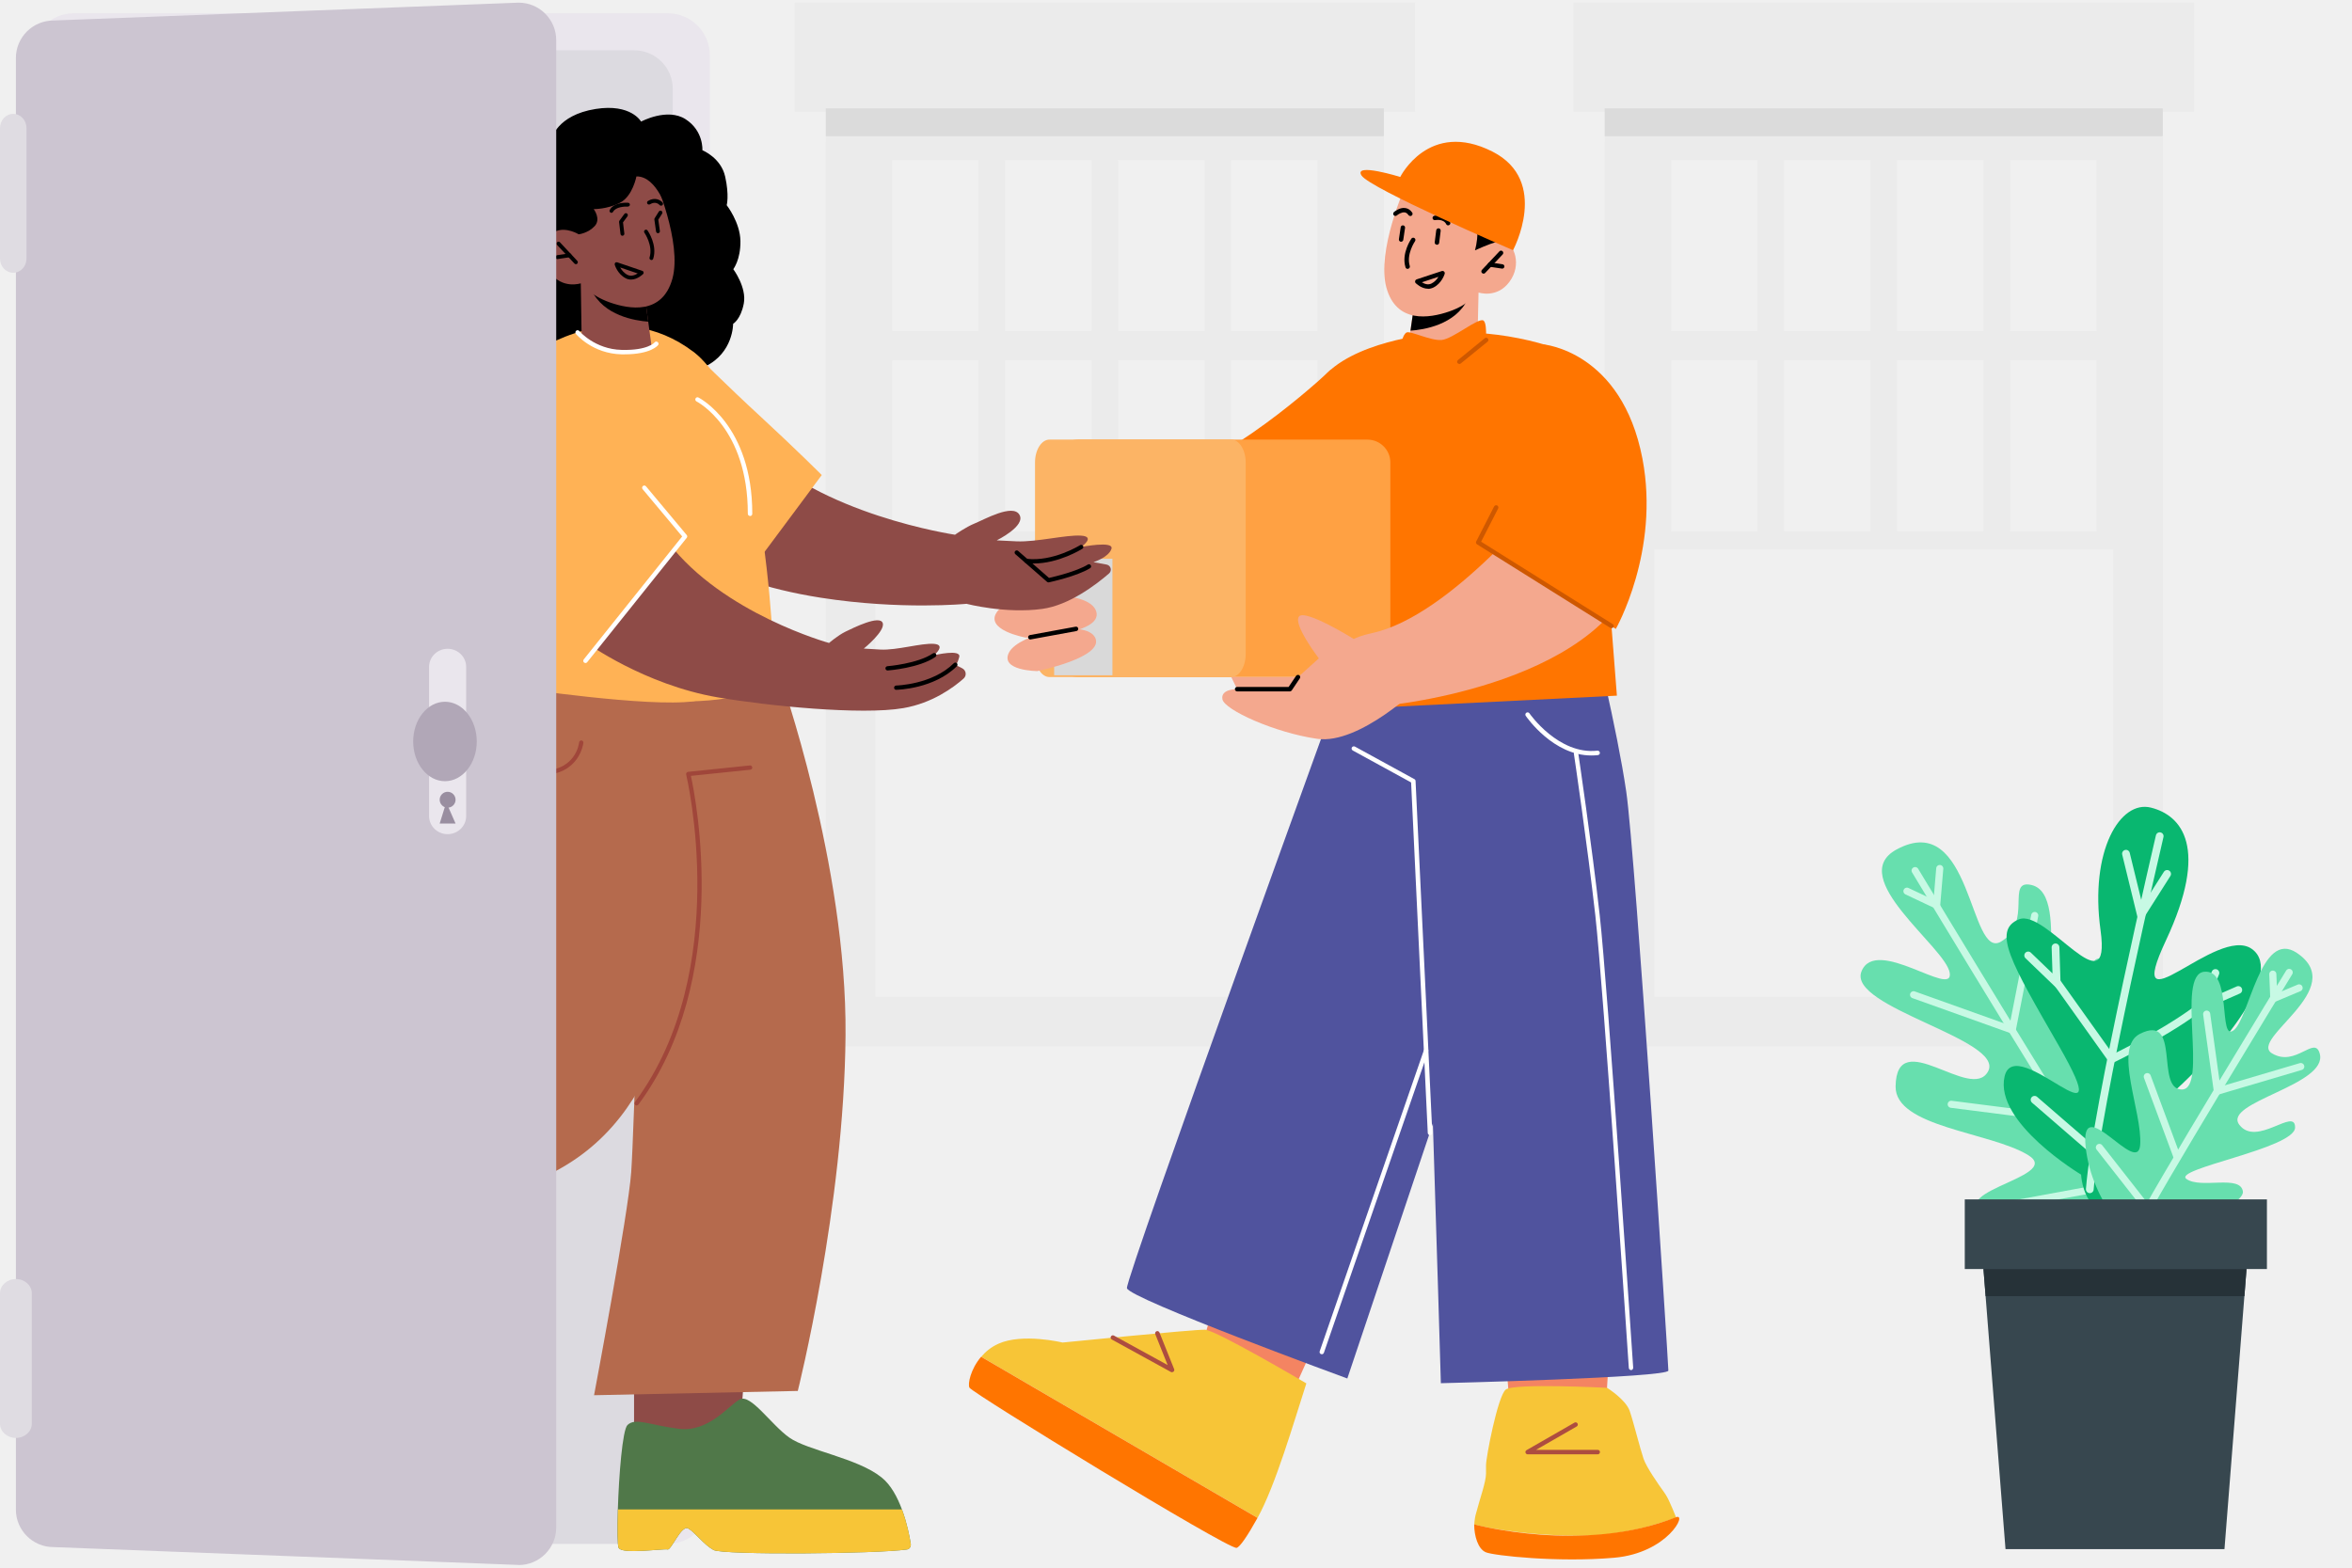
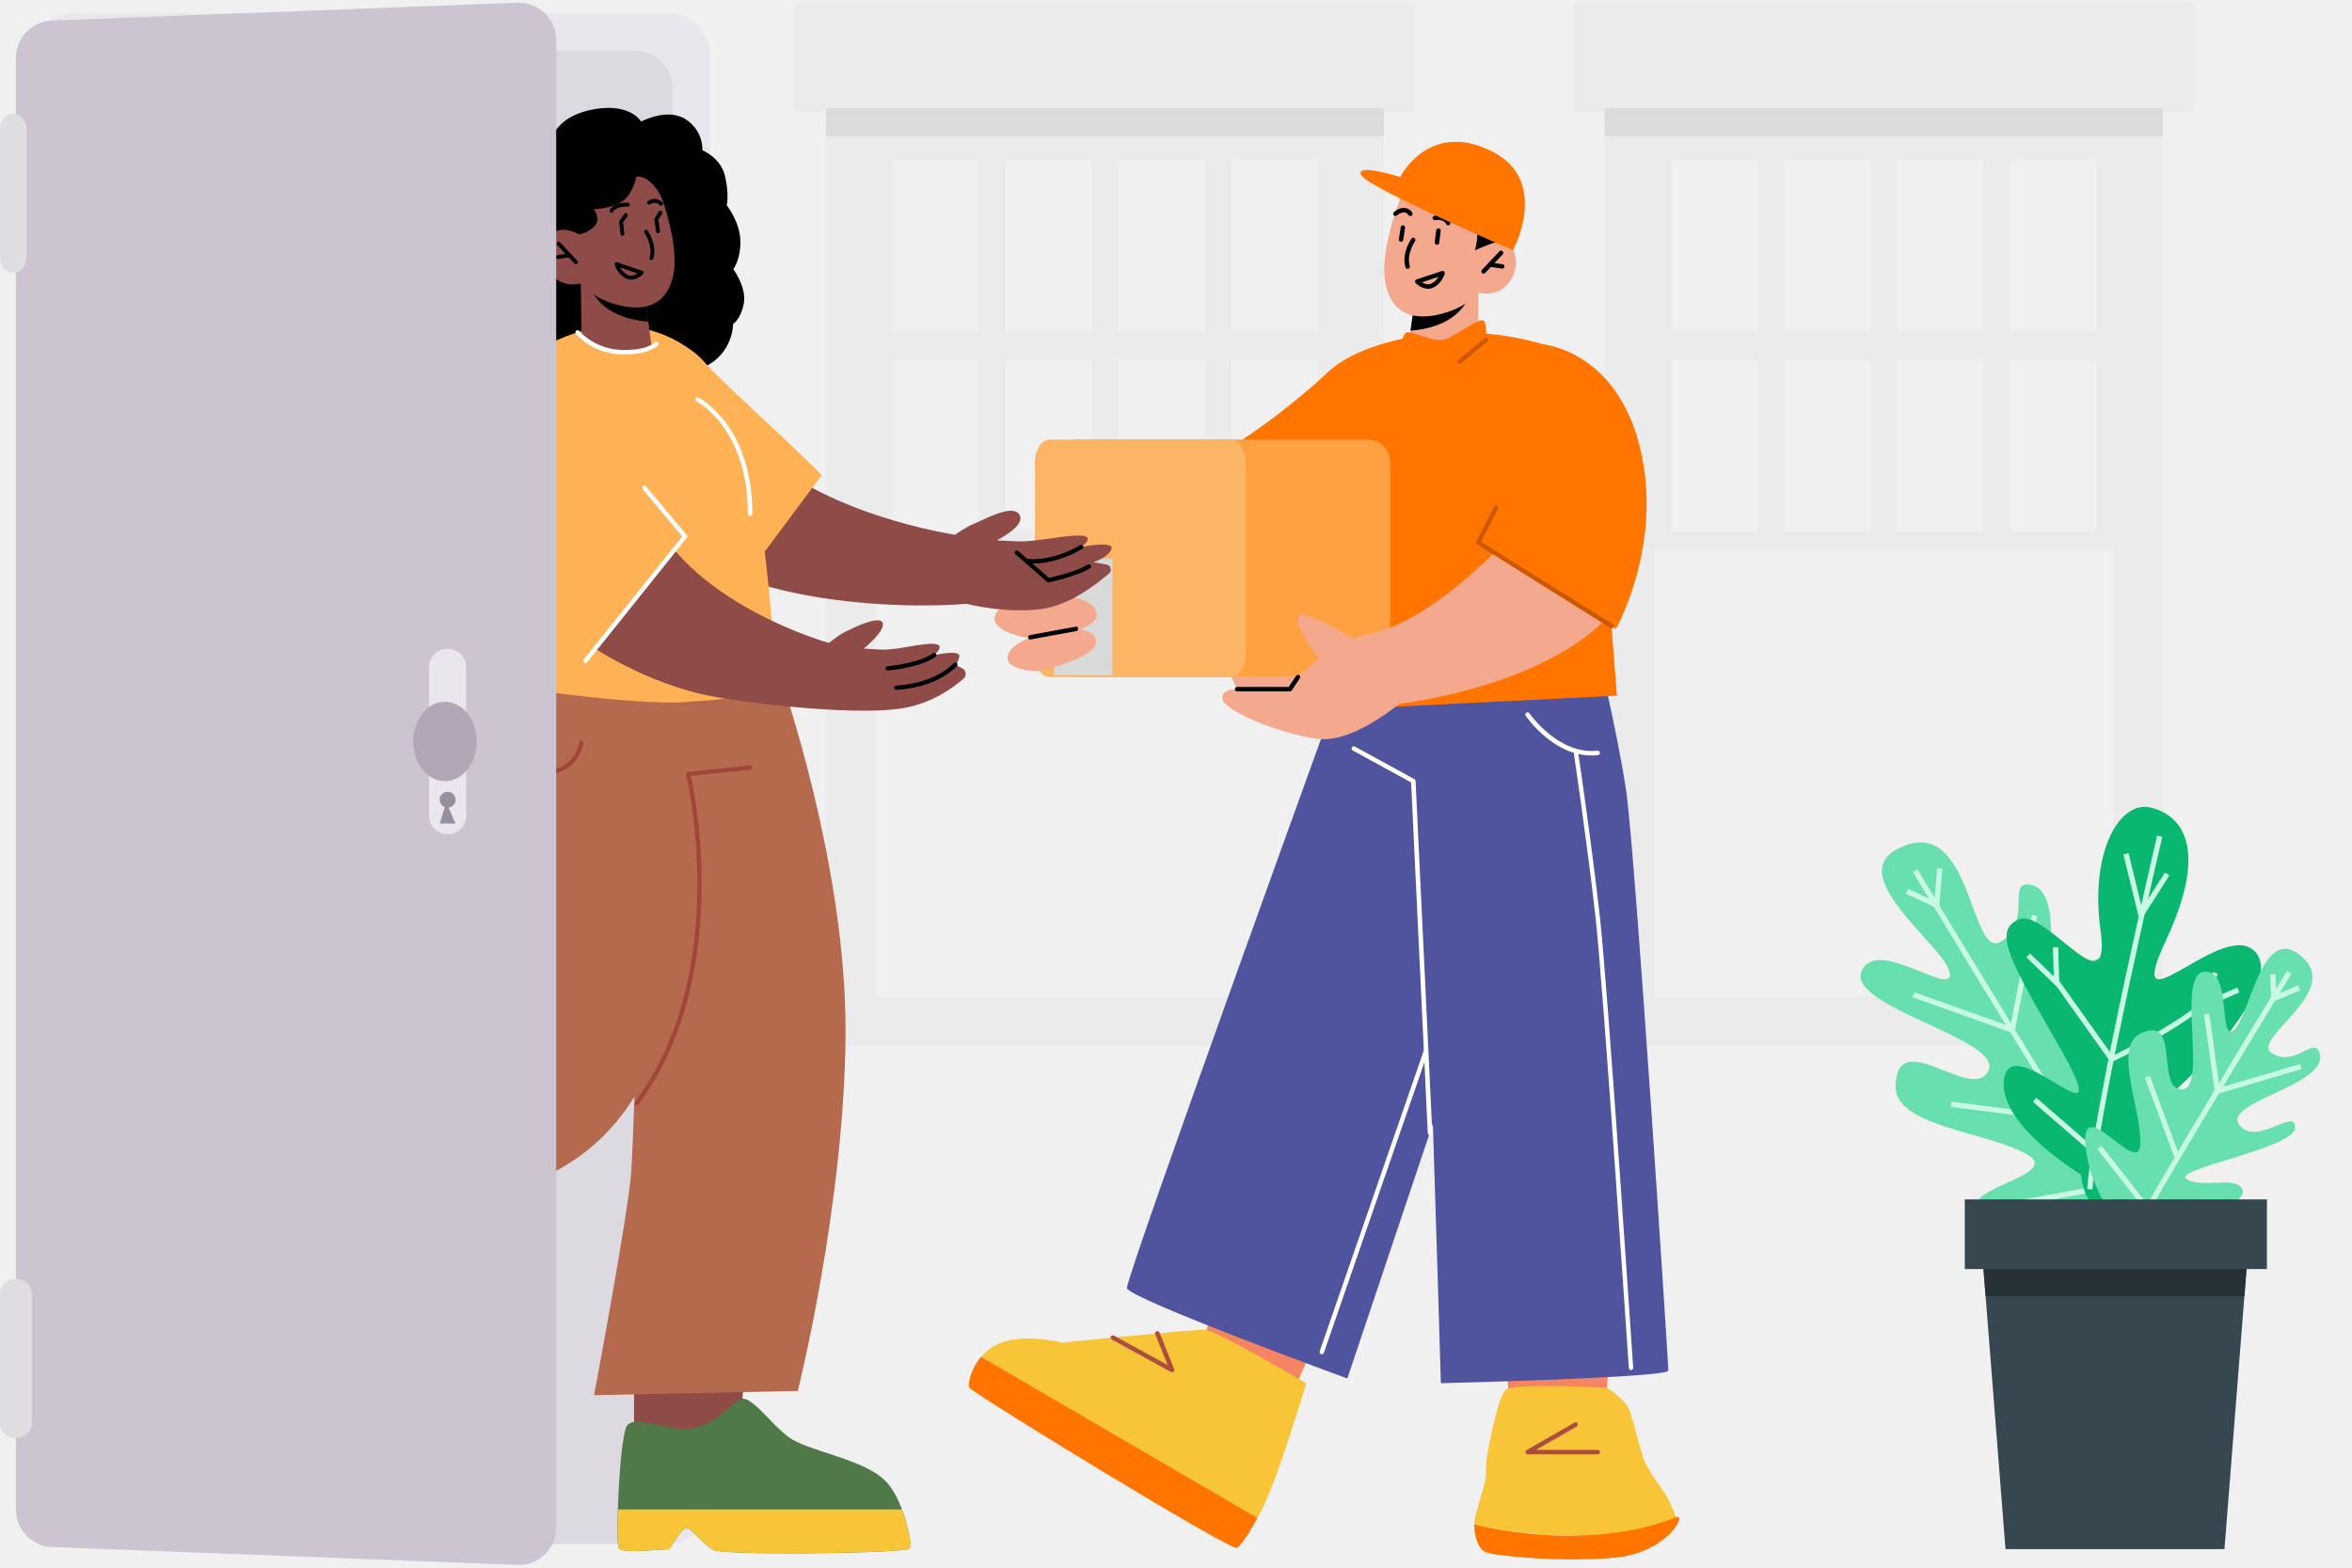
<svg xmlns="http://www.w3.org/2000/svg" width="444" height="296" viewBox="0 0 444 296" fill="none">
  <path d="M267.141 0.5H150V21.097H267.141V0.5Z" fill="#EBEBEB" />
  <path d="M261.241 20.453H155.89V25.73H261.241V20.453Z" fill="#DBDBDB" />
  <path d="M155.89 25.73V103.775H261.241V25.73H155.89ZM184.725 100.337H168.419V68.034H184.725V100.337ZM184.725 62.509H168.419V30.206H184.725V62.509ZM206.057 100.337H189.751V68.034H206.057V100.337ZM206.057 62.509H189.751V30.206H206.057V62.509ZM227.39 100.337H211.083V68.034H227.39V100.337ZM227.39 62.509H211.083V30.206H227.39V62.509ZM248.722 100.337H232.416V68.034H248.722V100.337ZM248.722 62.509H232.416V30.206H248.722V62.509Z" fill="#EBEBEB" />
  <path d="M251.896 26.82V188.218H165.245V26.82H155.89V188.218V197.556H165.245H251.896H261.251V188.218V26.82H251.896Z" fill="#EBEBEB" />
  <path d="M414.18 0.5H297.039V21.097H414.18V0.5Z" fill="#EBEBEB" />
  <path d="M408.28 20.453H302.929V25.73H408.28V20.453Z" fill="#DBDBDB" />
  <path d="M302.929 25.73V103.775H408.28V25.73H302.929ZM331.764 100.337H315.458V68.034H331.764V100.337ZM331.764 62.509H315.458V30.206H331.764V62.509ZM353.096 100.337H336.79V68.034H353.096V100.337ZM353.096 62.509H336.79V30.206H353.096V62.509ZM374.429 100.337H358.123V68.034H374.429V100.337ZM374.429 62.509H358.123V30.206H374.429V62.509ZM395.772 100.337H379.465V68.034H395.772V100.337ZM395.772 62.509H379.465V30.206H395.772V62.509Z" fill="#EBEBEB" />
  <path d="M398.935 26.82V188.218H312.284V26.82H302.929V188.218V197.556H312.284H398.935H408.29V188.218V26.82H398.935Z" fill="#EBEBEB" />
  <path d="M405.44 230.731C405.44 230.731 390.559 235.986 376.959 230.616C363.348 225.247 390.039 222.484 382.869 218.1C375.7 213.717 357.718 212.834 357.843 205.117C358.02 193.37 372.161 208.264 375.315 202.261C378.468 196.257 348.706 190.202 351.401 183.419C354.097 176.627 368.811 188.571 368.061 183.7C367.312 178.829 348.321 165.679 358.009 160.403C372.338 152.602 371.724 181.436 377.76 177.779C383.795 174.123 378.582 165.991 383.462 167.092C391.558 168.909 382.89 194.741 390.029 193.505C397.167 192.269 392.495 178.777 397.188 181.321C401.881 183.866 392.016 213.8 396.023 211.754C400.029 209.708 401.299 199.083 405.471 200.557C409.644 202.032 405.44 230.751 405.44 230.751V230.731Z" fill="#67DFAE" />
-   <path d="M361.526 164.381C361.526 164.381 396.106 221.778 401.434 228.633" stroke="#C7F9E4" stroke-width="1.34" stroke-miterlimit="10" stroke-linecap="round" />
-   <path d="M361.234 187.824L379.861 194.481L384.107 172.856" stroke="#C7F9E4" stroke-width="1.34" stroke-miterlimit="10" stroke-linecap="round" />
-   <path d="M368.342 208.503L389.986 211.266" stroke="#C7F9E4" stroke-width="1.34" stroke-miterlimit="10" stroke-linecap="round" />
-   <path d="M378.676 227.594L398.073 224.031L404.847 208.669" stroke="#C7F9E4" stroke-width="1.34" stroke-miterlimit="10" stroke-linecap="round" />
-   <path d="M359.986 168.266L365.595 170.914L366.178 163.986" stroke="#C7F9E4" stroke-width="1.34" stroke-miterlimit="10" stroke-linecap="round" />
+   <path d="M361.526 164.381C361.526 164.381 396.106 221.778 401.434 228.633" stroke="#C7F9E4" strokeWidth="1.34" strokeMiterlimit="10" strokeLinecap="round" />
+   <path d="M361.234 187.824L379.861 194.481L384.107 172.856" stroke="#C7F9E4" strokeWidth="1.34" strokeMiterlimit="10" strokeLinecap="round" />
+   <path d="M368.342 208.503L389.986 211.266" stroke="#C7F9E4" strokeWidth="1.34" strokeMiterlimit="10" strokeLinecap="round" />
+   <path d="M378.676 227.594L398.073 224.031L404.847 208.669" stroke="#C7F9E4" strokeWidth="1.34" strokeMiterlimit="10" strokeLinecap="round" />
+   <path d="M359.986 168.266L365.595 170.914L366.178 163.986" stroke="#C7F9E4" strokeWidth="1.34" strokeMiterlimit="10" strokeLinecap="round" />
  <path d="M392.849 221.777C392.849 221.777 376.438 211.962 378.415 203.258C380.403 194.544 400.799 218.599 388.561 197.286C379.726 181.903 375.991 175.702 381.121 173.583C386.251 171.475 398.614 190.69 396.532 175.65C394.451 160.61 400.247 151.024 406.043 152.488C411.84 153.942 417.105 159.998 408.853 177.613C400.559 195.323 418.541 174.549 425.076 179.161C431.601 183.773 418.271 199.55 408.104 208.098C397.937 216.646 437.98 204.328 407.303 225.631C393.462 235.239 392.859 221.777 392.859 221.777H392.849Z" fill="#09B770" />
-   <path d="M407.698 157.879C407.698 157.879 395.668 209.22 394.503 224.551" stroke="#C7F9E4" stroke-width="1.46" stroke-miterlimit="10" stroke-linecap="round" />
-   <path d="M401.33 161.192L404.161 172.784L409.103 165.004" stroke="#C7F9E4" stroke-width="1.46" stroke-miterlimit="10" stroke-linecap="round" />
-   <path d="M415.814 189.714C410.081 194.471 398.644 199.986 398.644 199.986L388.207 185.341" stroke="#C7F9E4" stroke-width="1.46" stroke-miterlimit="10" stroke-linecap="round" />
-   <path d="M418.218 183.71L415.7 189.922L422.537 186.92" stroke="#C7F9E4" stroke-width="1.46" stroke-miterlimit="10" stroke-linecap="round" />
-   <path d="M388.031 178.87L388.249 185.57L382.869 180.397" stroke="#C7F9E4" stroke-width="1.46" stroke-miterlimit="10" stroke-linecap="round" />
-   <path d="M384.076 207.651L395.564 217.591" stroke="#C7F9E4" stroke-width="1.46" stroke-miterlimit="10" stroke-linecap="round" />
-   <path d="M396.751 221.456L412.849 215.743" stroke="#C7F9E4" stroke-width="1.46" stroke-miterlimit="10" stroke-linecap="round" />
+   <path d="M407.698 157.879C407.698 157.879 395.668 209.22 394.503 224.551" stroke="#C7F9E4" strokeWidth="1.46" strokeMiterlimit="10" strokeLinecap="round" />
+   <path d="M401.33 161.192L404.161 172.784L409.103 165.004" stroke="#C7F9E4" strokeWidth="1.46" strokeMiterlimit="10" strokeLinecap="round" />
+   <path d="M415.814 189.714C410.081 194.471 398.644 199.986 398.644 199.986L388.207 185.341" stroke="#C7F9E4" strokeWidth="1.46" strokeMiterlimit="10" strokeLinecap="round" />
+   <path d="M418.218 183.71L415.7 189.922L422.537 186.92" stroke="#C7F9E4" strokeWidth="1.46" strokeMiterlimit="10" strokeLinecap="round" />
+   <path d="M388.031 178.87L388.249 185.57L382.869 180.397" stroke="#C7F9E4" strokeWidth="1.46" strokeMiterlimit="10" strokeLinecap="round" />
+   <path d="M384.076 207.651L395.564 217.591" stroke="#C7F9E4" strokeWidth="1.46" strokeMiterlimit="10" strokeLinecap="round" />
+   <path d="M396.751 221.456L412.849 215.743" stroke="#C7F9E4" strokeWidth="1.46" strokeMiterlimit="10" strokeLinecap="round" />
  <path d="M403.452 235.343C403.452 235.343 394.857 227.366 393.723 216.564C392.588 205.762 403.588 222.37 404.014 216.138C404.441 209.916 398.832 197.785 403.973 195.198C411.798 191.272 406.824 205.699 411.871 205.71C416.918 205.71 410.674 184.053 416.085 183.482C421.496 182.911 418.687 196.715 421.642 194.544C424.597 192.373 426.741 175.349 433.568 179.909C443.661 186.65 424.4 196.175 428.895 198.886C433.391 201.597 436.96 195.365 437.917 198.958C439.509 204.91 419.457 208.099 422.735 212.378C426.013 216.657 433.318 208.93 433.255 212.897C433.193 216.865 410.029 220.677 412.755 222.609C415.482 224.541 422.943 221.715 423.401 224.966C423.869 228.218 403.452 235.343 403.452 235.343Z" fill="#67DFAE" />
-   <path d="M432.142 183.606C432.142 183.606 406.137 226.119 403.452 231.987" stroke="#C7F9E4" stroke-width="1.34" stroke-miterlimit="10" stroke-linecap="round" />
-   <path d="M416.564 191.479L418.583 206.031L434.328 201.378" stroke="#C7F9E4" stroke-width="1.34" stroke-miterlimit="10" stroke-linecap="round" />
-   <path d="M405.356 203.279L410.986 218.474" stroke="#C7F9E4" stroke-width="1.34" stroke-miterlimit="10" stroke-linecap="round" />
-   <path d="M396.314 216.646L405.347 228.176L417.824 227.345" stroke="#C7F9E4" stroke-width="1.34" stroke-miterlimit="10" stroke-linecap="round" />
-   <path d="M429.051 183.929L429.238 188.53L434.014 186.525" stroke="#C7F9E4" stroke-width="1.34" stroke-miterlimit="10" stroke-linecap="round" />
+   <path d="M432.142 183.606C432.142 183.606 406.137 226.119 403.452 231.987" stroke="#C7F9E4" strokeWidth="1.34" strokeMiterlimit="10" strokeLinecap="round" />
+   <path d="M416.564 191.479L418.583 206.031L434.328 201.378" stroke="#C7F9E4" strokeWidth="1.34" strokeMiterlimit="10" strokeLinecap="round" />
+   <path d="M405.356 203.279L410.986 218.474" stroke="#C7F9E4" strokeWidth="1.34" strokeMiterlimit="10" strokeLinecap="round" />
+   <path d="M396.314 216.646L405.347 228.176L417.824 227.345" stroke="#C7F9E4" strokeWidth="1.34" strokeMiterlimit="10" strokeLinecap="round" />
+   <path d="M429.051 183.929L429.238 188.53L434.014 186.525" stroke="#C7F9E4" strokeWidth="1.34" strokeMiterlimit="10" strokeLinecap="round" />
  <path d="M419.925 292.5H378.592L374.43 239.611H424.087L419.925 292.5Z" fill="#37474F" />
  <path d="M427.938 226.462H370.902V239.611H427.938V226.462Z" fill="#37474F" />
  <path d="M423.692 244.732L424.087 239.611H374.43L374.836 244.732H423.692Z" fill="#263238" />
  <path d="M126.057 2.5H13.943C9.556 2.5 6 6.057 6 10.446V283.554C6 287.943 9.556 291.5 13.943 291.5H126.057C130.444 291.5 134 287.943 134 283.554V10.446C134 6.057 130.444 2.5 126.057 2.5Z" fill="#EAE6ED" />
  <path d="M119.726 9.5H24.274C20.256 9.5 17 12.754 17 16.768V284.232C17 288.246 20.256 291.5 24.274 291.5H119.726C123.744 291.5 127 288.246 127 284.232V16.768C127 12.754 123.744 9.5 119.726 9.5Z" fill="#DCDAE0" />
  <path d="M274.152 195.898L241.175 269.251L224.679 262.041L245.228 189.461L274.152 195.898Z" fill="#F48462" />
  <path d="M307.903 189.377L302.908 269.351L285.217 268.142L279.046 193.108L307.903 189.377Z" fill="#F48462" />
  <path d="M254.864 124.376C254.864 124.376 212.436 241.287 212.739 243.22C213.042 245.152 254.342 260.277 254.342 260.277L279.533 185.21V141.702L254.864 124.359V124.376Z" fill="#50539E" />
  <path d="M300.688 119.116C300.688 119.116 305.262 137.568 306.994 149.466C308.726 161.364 314.948 257.437 314.948 258.781C314.948 260.126 271.999 261.167 271.999 261.167C271.999 261.167 268.804 151.701 268.081 150.625C267.358 149.55 255.082 139.148 255.082 139.148L263.036 128.359L300.688 119.1V119.116Z" fill="#50539E" />
  <path d="M316.395 286.476C315.991 285.434 315.554 284.459 315.234 283.737C314.915 282.997 314.545 282.308 314.091 281.686C312.981 280.157 310.812 277.031 310.257 275.418C309.533 273.25 308.39 268.579 307.65 266.411C306.91 264.243 303.379 262.042 303.379 262.042C303.379 262.042 285.738 261.117 284.242 262.378C282.745 263.604 280.525 275.099 280.525 276.662V278.225C280.525 279.804 279.315 283.132 278.676 285.619C278.575 285.938 278.507 286.241 278.457 286.526C278.373 287.047 278.306 287.484 278.306 287.854C278.306 287.854 286.209 289.971 298.401 289.971C307.953 289.971 316.428 286.509 316.428 286.509L316.395 286.476Z" fill="#F7C537" />
  <path d="M316.395 286.476C318.598 285.602 314.831 293.248 304.707 294.122C294.113 295.046 281.989 293.719 280.509 293.097C279.012 292.492 278.289 290.005 278.289 287.82C278.289 287.82 298.939 293.45 316.412 286.459L316.395 286.476Z" fill="#FF7500" />
  <path d="M237.392 286.593C240.788 280.493 244.253 268.478 246.607 261.201C246.607 261.201 229.555 251.135 227.47 251.068C225.368 251.001 200.581 253.488 200.581 253.488C200.581 253.488 193.03 251.656 188.456 253.723C187.111 254.328 186.035 255.219 185.228 256.176" fill="#F7C537" />
  <path d="M237.392 286.593C235.525 289.954 234.029 292.173 233.423 292.257C231.725 292.492 183.496 263.016 183.008 262.008C182.655 261.319 183.227 258.496 185.211 256.177L237.375 286.593H237.392Z" fill="#FF7500" />
  <path d="M251.265 69.761C251.265 69.761 234.853 85.456 219.953 90.599C205.323 95.657 226.243 117.89 226.243 117.89C226.243 117.89 250.694 122.444 254.427 113.033C258.16 103.639 251.248 69.761 251.248 69.761H251.265Z" fill="#FF7500" />
  <path d="M270.133 63.09C270.133 63.09 255.049 64.417 249.399 71.694C243.732 78.97 251.215 124.578 251.619 125.217C252.022 125.855 262.532 130.494 280.828 130.09C299.141 129.687 301.882 127.67 302.488 126.696C303.093 125.721 306.271 72.836 298.906 68.165C293.642 64.837 281.165 61.728 270.116 63.073L270.133 63.09Z" fill="#FF7500" />
  <path d="M279.113 55.208L278.894 65.005C278.894 65.005 277.061 67.778 271.31 68.131C267.022 68.383 265.542 67.391 265.542 67.391L266.248 62.434L266.938 57.611L277.347 55.561L279.096 55.208H279.113Z" fill="#F4A88E" />
  <path d="M277.364 55.56C277.331 55.829 277.23 56.149 277.062 56.502C274.758 61.341 268.738 62.266 266.266 62.434L266.955 57.611L277.364 55.56Z" fill="black" />
  <path d="M265.256 35.21C265.256 35.21 259.841 47.393 261.708 54.267C263.574 61.14 269.847 60.098 273.597 58.804C277.347 57.51 279.096 55.224 279.096 55.224C279.096 55.224 282.577 56.434 284.948 53.208C287.319 49.981 285.89 46.234 283.905 45.36C281.921 44.486 279.533 45.914 279.533 45.914L281.417 42.386C281.417 42.386 273.715 24.304 265.256 35.227V35.21Z" fill="#F4A88E" />
  <path d="M303.547 109.723L305.229 131.35L255.486 133.821L269.208 124.376L303.547 109.723Z" fill="#FF7500" />
  <path d="M265.727 50.771C265.542 50.771 265.374 50.654 265.324 50.469C264.516 47.847 266.366 45.175 266.433 45.058C266.568 44.873 266.837 44.822 267.022 44.957C267.207 45.091 267.257 45.343 267.123 45.545C267.106 45.562 265.441 47.998 266.131 50.217C266.198 50.435 266.08 50.67 265.862 50.738C265.828 50.738 265.778 50.755 265.744 50.755L265.727 50.771Z" fill="black" />
  <path d="M280.055 51.662C279.954 51.662 279.853 51.629 279.769 51.545C279.601 51.394 279.601 51.125 279.752 50.957L283.065 47.444C283.216 47.276 283.485 47.276 283.653 47.444C283.822 47.612 283.822 47.864 283.67 48.033L280.357 51.545C280.273 51.629 280.156 51.679 280.055 51.679V51.662Z" fill="black" />
  <path d="M283.57 50.721L281.215 50.368C280.98 50.334 280.828 50.116 280.862 49.898C280.896 49.662 281.114 49.511 281.333 49.545L283.637 49.898C283.872 49.931 284.024 50.15 283.99 50.368C283.956 50.57 283.788 50.721 283.57 50.721Z" fill="black" />
  <path d="M269.578 54.519C268.317 54.519 267.291 53.494 267.24 53.444C267.14 53.343 267.106 53.192 267.14 53.057C267.173 52.923 267.274 52.805 267.409 52.755L272.184 51.175C272.336 51.125 272.504 51.175 272.605 51.276C272.723 51.377 272.756 51.545 272.723 51.696C272.706 51.763 272.184 53.494 270.604 54.284C270.251 54.452 269.914 54.536 269.578 54.536V54.519ZM268.434 53.309C268.905 53.595 269.578 53.864 270.234 53.528C270.856 53.225 271.276 52.704 271.545 52.267L268.434 53.292V53.309Z" fill="black" />
  <path d="M271.26 46.218C270.974 46.184 270.806 45.982 270.839 45.747L271.125 43.478C271.159 43.243 271.377 43.092 271.596 43.109C271.831 43.142 271.983 43.344 271.966 43.579L271.68 45.848C271.646 46.066 271.478 46.218 271.26 46.218Z" fill="black" />
  <path d="M264.5 45.663C264.214 45.629 264.046 45.411 264.079 45.175L264.416 42.907C264.449 42.672 264.668 42.52 264.887 42.554C265.122 42.588 265.273 42.806 265.24 43.025L264.903 45.293C264.87 45.495 264.685 45.646 264.483 45.646L264.5 45.663Z" fill="black" />
  <path d="M273.378 42.554C273.227 42.554 273.076 42.47 273.008 42.319C272.47 41.26 271.007 41.562 270.94 41.562C270.721 41.613 270.486 41.462 270.436 41.243C270.385 41.025 270.536 40.789 270.755 40.739C270.839 40.722 272.908 40.302 273.748 41.932C273.849 42.134 273.782 42.386 273.563 42.503C273.496 42.537 273.429 42.554 273.378 42.554Z" fill="black" />
  <path d="M266.232 40.789C266.097 40.789 265.962 40.722 265.878 40.605C265.677 40.302 265.441 40.134 265.155 40.1C264.584 40.033 263.911 40.487 263.692 40.672C263.524 40.823 263.255 40.806 263.104 40.638C262.952 40.47 262.969 40.201 263.137 40.05C263.171 40.017 264.18 39.126 265.256 39.277C265.794 39.344 266.232 39.63 266.585 40.134C266.719 40.319 266.669 40.588 266.467 40.722C266.4 40.773 266.316 40.789 266.232 40.789Z" fill="black" />
  <path d="M262.465 87.322V123.503C262.465 125.889 260.514 127.838 258.127 127.838H203.524C201.136 127.838 199.186 125.889 199.186 123.503V87.322C199.186 84.936 201.136 83.003 203.524 83.003H258.127C260.514 83.003 262.465 84.936 262.465 87.322Z" fill="#FFA143" />
  <path d="M235.155 87.322V123.503C235.155 125.889 233.928 127.838 232.431 127.838H198.109C196.612 127.838 195.385 125.889 195.385 123.503V87.322C195.385 84.936 196.612 83.003 198.109 83.003H232.431C233.928 83.003 235.155 84.936 235.155 87.322Z" fill="#FCB465" />
  <path d="M193.115 113.689C193.115 113.689 185.127 112.243 187.852 108.714C190.559 105.185 205.223 104.345 206.501 108.798C207.779 113.235 193.132 113.705 193.132 113.705L193.115 113.689Z" fill="#F4A88E" />
  <rect x="199" y="105.5" width="11" height="22" fill="#D9D9D9" />
  <path d="M193.568 120.377C193.568 120.377 185.58 118.931 188.305 115.402C191.012 111.873 205.676 111.033 206.954 115.486C208.232 119.923 193.585 120.393 193.585 120.393L193.568 120.377Z" fill="#F4A88E" />
  <path d="M195.838 126.712C195.838 126.712 188.658 126.662 190.491 123.167C192.324 119.671 204.986 116.747 206.752 120.427C208.535 124.108 195.822 126.712 195.822 126.712H195.838Z" fill="#F4A88E" />
  <path d="M191.08 113.571C190.861 113.571 190.676 113.403 190.659 113.184C190.659 112.949 190.827 112.748 191.046 112.731L200.631 112.109C200.867 112.075 201.068 112.26 201.085 112.495C201.085 112.731 200.917 112.932 200.698 112.949L191.113 113.571C191.113 113.571 191.096 113.571 191.08 113.571Z" fill="black" />
  <path d="M194.511 120.747C194.309 120.747 194.141 120.613 194.091 120.394C194.057 120.159 194.208 119.94 194.427 119.907L203.054 118.327C203.272 118.277 203.508 118.428 203.541 118.663C203.575 118.898 203.424 119.117 203.205 119.151L194.578 120.73C194.578 120.73 194.528 120.73 194.494 120.73L194.511 120.747Z" fill="black" />
  <path d="M278.441 47.242C278.441 47.242 280.375 40.907 276.272 39.327C272.152 37.764 267.443 38.47 267.561 33.698C267.678 28.925 269.007 29.446 269.007 29.446C269.007 29.446 270.218 28.186 274.725 28.757C279.231 29.328 278.39 29.732 278.39 29.732C278.39 29.732 282.023 29.564 284.411 31.698C286.799 33.849 285.756 38.437 285.756 38.437C285.756 38.437 286.109 38.117 285.638 40.924C285.167 43.73 284.276 45.31 284.276 45.31C284.276 45.31 283.082 45.158 278.458 47.259L278.441 47.242Z" fill="black" />
  <path d="M292.297 93.153C292.297 93.153 273.984 116.327 259 119.537C244.017 122.746 261.741 133.199 261.741 133.199C261.741 133.199 305.027 129.183 309.769 104.715C312.712 89.456 292.297 93.153 292.297 93.153Z" fill="#F4A88E" />
  <path d="M291.304 65.022C291.304 65.022 306.153 66.232 310.054 86.616C313.384 104.093 305.026 118.747 305.026 118.747L277.498 101.304L291.304 65.022Z" fill="#FF7500" />
  <path d="M255.553 120.646C255.553 120.646 246.355 114.915 245.211 116.411C244.068 117.907 248.961 124.309 248.961 124.309L245.043 127.838H232.431L233.541 130.124C233.541 130.124 230.379 130.04 230.766 132.04C231.153 134.039 240.621 138.341 248.659 139.501C256.697 140.644 268.081 129.536 268.081 129.536L255.537 120.646H255.553Z" fill="#F4A88E" />
  <path d="M243.497 130.544H233.542C233.306 130.544 233.121 130.359 233.121 130.124C233.121 129.888 233.306 129.703 233.542 129.703H243.261L244.674 127.603C244.808 127.418 245.061 127.368 245.262 127.485C245.447 127.62 245.515 127.872 245.38 128.073L243.85 130.359C243.766 130.476 243.648 130.544 243.497 130.544Z" fill="black" />
  <path d="M269.948 214.333C269.73 214.333 269.545 214.165 269.528 213.929L266.383 147.735L255.368 141.702C255.167 141.585 255.083 141.333 255.2 141.131C255.318 140.929 255.57 140.862 255.772 140.963L267.005 147.113C267.14 147.181 267.224 147.315 267.224 147.466L270.385 213.896C270.385 214.131 270.217 214.316 269.982 214.333H269.965H269.948Z" fill="white" />
  <path d="M300.402 142.643C293.238 142.643 288.244 135.484 288.025 135.165C287.891 134.98 287.941 134.711 288.126 134.577C288.328 134.442 288.58 134.493 288.715 134.678C288.765 134.762 294.214 142.559 301.545 141.736C301.764 141.702 301.983 141.87 302.016 142.105C302.05 142.341 301.882 142.542 301.646 142.576C301.226 142.626 300.806 142.643 300.402 142.643Z" fill="white" />
  <path d="M249.516 255.689C249.516 255.689 249.432 255.689 249.381 255.672C249.162 255.605 249.045 255.353 249.129 255.135L268.821 198.217C268.888 197.998 269.14 197.881 269.359 197.965C269.577 198.032 269.695 198.284 269.611 198.503L249.919 255.42C249.852 255.588 249.701 255.706 249.516 255.706V255.689Z" fill="white" />
  <path d="M307.902 258.681C307.684 258.681 307.499 258.513 307.482 258.294C307.431 257.572 302.672 186.269 301.159 172.842C299.645 159.415 297.14 142.459 297.106 142.291C297.073 142.055 297.224 141.854 297.459 141.82C297.678 141.786 297.897 141.938 297.93 142.173C297.964 142.341 300.469 159.314 301.983 172.758C303.496 186.202 308.255 257.538 308.306 258.244C308.306 258.479 308.138 258.681 307.919 258.697C307.919 258.697 307.902 258.697 307.885 258.697L307.902 258.681Z" fill="white" />
  <path d="M301.597 274.595H288.379C288.194 274.595 288.026 274.46 287.975 274.275C287.925 274.09 288.009 273.906 288.177 273.805L297.224 268.612C297.426 268.494 297.678 268.562 297.796 268.763C297.914 268.965 297.847 269.217 297.645 269.335L289.96 273.754H301.613C301.849 273.754 302.034 273.939 302.034 274.174C302.034 274.41 301.849 274.595 301.613 274.595H301.597Z" fill="#AD4D40" />
  <path d="M221.248 259.101C221.248 259.101 221.113 259.101 221.046 259.05L209.88 252.917C209.678 252.799 209.594 252.547 209.712 252.345C209.83 252.144 210.082 252.06 210.284 252.177L220.424 257.74L218.087 251.908C218.002 251.69 218.103 251.455 218.322 251.354C218.541 251.27 218.776 251.371 218.877 251.589L221.652 258.513C221.719 258.681 221.668 258.865 221.534 258.983C221.45 259.05 221.349 259.084 221.248 259.084V259.101Z" fill="#AD4D40" />
  <path d="M285.621 47.242C285.621 47.242 258.563 35.597 257.016 33.127C255.469 30.656 264.331 33.412 264.331 33.412C264.331 33.412 269.729 22.54 281.736 28.623C292.667 34.168 285.621 47.242 285.621 47.242Z" fill="#FF7500" />
  <path d="M304.203 118.612C304.203 118.612 304.052 118.595 303.984 118.545L278.827 102.782C278.642 102.664 278.575 102.429 278.676 102.227L282.056 95.623C282.157 95.421 282.409 95.337 282.628 95.438C282.829 95.539 282.913 95.791 282.813 96.01L279.601 102.278L304.438 117.839C304.64 117.957 304.691 118.226 304.573 118.41C304.489 118.545 304.354 118.612 304.22 118.612H304.203Z" fill="#CE5800" />
  <path d="M264.499 64.972C264.499 64.972 264.819 63.106 265.542 62.77C266.265 62.434 270.015 64.35 272.117 64.198C274.236 64.03 279.163 59.846 280.055 60.535C280.946 61.224 280.34 66.131 280.34 66.131L274.135 69.929H268.064L264.466 68.316V64.972H264.499Z" fill="#FF7500" />
  <path d="M275.481 68.719C275.364 68.719 275.246 68.668 275.162 68.568C275.01 68.383 275.044 68.131 275.229 67.98L280.291 63.862C280.476 63.711 280.728 63.745 280.879 63.93C281.031 64.114 280.997 64.367 280.812 64.518L275.75 68.635C275.75 68.635 275.582 68.736 275.481 68.736V68.719Z" fill="#CE5800" />
  <path d="M104.123 69.189C104.123 69.189 98.035 72.046 94.285 68.366C90.636 64.77 92.234 60.065 92.234 60.065C92.234 60.065 88.551 58.384 87.744 54.233C86.936 50.066 89.089 46.537 89.089 46.537C89.089 46.537 86.92 41.025 89.509 37.563C91.998 34.236 94.352 34.151 94.352 34.151C94.352 34.151 93.276 30.017 97.615 27.009C100.558 24.959 104.089 26.27 104.089 26.27C104.089 26.27 105.098 21.733 112.447 20.573C119.14 19.515 121.023 22.959 121.023 22.959C121.023 22.959 125.967 20.288 129.414 22.506C132.862 24.724 132.593 28.371 132.593 28.371C132.593 28.371 136.107 29.765 136.898 33.362C137.688 36.941 137.183 38.739 137.183 38.739C137.183 38.739 139.723 41.983 139.773 45.511C139.824 49.024 138.428 50.822 138.428 50.822C138.428 50.822 140.984 54.267 140.412 57.292C139.84 60.317 138.394 61.14 138.394 61.14C138.394 61.14 138.461 66.635 133.097 69.206C129.078 71.139 104.106 69.206 104.106 69.206L104.123 69.189Z" fill="black" />
  <path d="M80.025 199.78C80.025 200.402 79.554 200.906 78.966 200.906C78.377 200.906 77.906 200.402 77.906 199.78C77.906 199.158 78.377 198.654 78.966 198.654C79.554 198.654 80.025 199.158 80.025 199.78Z" fill="white" />
  <path d="M140.783 255.756L139.337 274.897L119.695 273.301V256.513L140.783 255.756Z" fill="#8E4B47" />
  <path d="M68.439 216.517L50.445 215.66L51.252 194.671L66.976 194.066L68.439 216.517Z" fill="#8E4B47" />
  <path d="M147.206 127.519C147.206 127.519 159.886 163.229 159.617 195.477C159.365 227.726 150.603 262.629 150.603 262.629L112.145 263.436C112.145 263.436 118.602 229.188 119.157 221.306C119.712 213.425 121.158 163.498 121.158 163.498L121.578 129.569L147.206 127.502V127.519Z" fill="#B56A4D" />
  <path d="M98.657 127.519C98.657 127.519 97.463 147.5 97.11 157.768C96.757 168.036 86.162 181.832 77.552 184.975C68.943 188.117 60.551 186.924 60.551 186.924L59.441 224.197C59.441 224.197 88.517 232.885 108.948 218.635C129.38 204.368 128.052 174.657 128.052 174.657L129.565 126.729L98.657 127.536V127.519Z" fill="#B56A4D" />
  <path d="M120.183 208.737C120.099 208.737 120.014 208.703 119.947 208.653C119.762 208.518 119.729 208.266 119.863 208.082C138.294 183.194 129.617 146.61 129.532 146.24C129.499 146.122 129.532 146.005 129.6 145.904C129.667 145.803 129.768 145.753 129.886 145.736L141.556 144.526C141.775 144.492 141.976 144.66 142.01 144.895C142.027 145.114 141.876 145.316 141.64 145.332L130.424 146.492C131.365 150.811 138.058 184.874 120.519 208.552C120.435 208.653 120.317 208.72 120.199 208.72L120.183 208.737Z" fill="#A0463A" />
  <path d="M102.156 146.323C102.021 146.323 101.87 146.323 101.735 146.323C101.517 146.323 101.332 146.122 101.349 145.903C101.349 145.685 101.534 145.534 101.769 145.517C108.681 145.769 109.303 140.391 109.32 140.173C109.336 139.954 109.538 139.803 109.757 139.803C109.975 139.82 110.144 140.022 110.127 140.257C110.127 140.324 109.437 146.34 102.173 146.34L102.156 146.323Z" fill="#A0463A" />
  <path d="M35.008 190.083C33.798 190.655 34.1 199.124 33.848 199.83C33.596 200.536 37.968 203.074 37.161 204.367C36.354 205.661 34.067 207.123 32.906 209.039C31.813 210.821 29.173 241.775 29.392 247.841C29.409 248.346 29.846 248.732 30.35 248.682C31.611 248.581 34.067 248.312 36.555 247.556C38.792 246.867 41.096 245.791 42.559 244.077C46.427 239.641 48.68 229.726 51.303 226.315C53.91 222.886 59.795 219.374 58.955 217.089C58.097 214.803 53.691 210.199 54.902 204.334C56.113 198.469 57.727 195.864 56.516 194.133C55.743 193.041 47.856 191.495 41.853 190.638C38.338 190.134 35.462 189.865 35.025 190.083H35.008Z" fill="#507849" />
  <path d="M95.8 186.235C95.379 186.235 94.992 186.1 94.606 185.832C92.184 184.101 91.276 176.975 91.242 176.673C91.225 176.505 91.31 176.32 91.478 176.253C91.646 176.186 91.831 176.219 91.949 176.354C92.958 177.463 97.969 183.126 97.246 185.327C97.145 185.647 96.876 186.05 96.203 186.201C96.069 186.235 95.934 186.235 95.8 186.235ZM92.251 177.95C92.672 180.37 93.63 184.134 95.076 185.176C95.396 185.395 95.699 185.479 96.035 185.411C96.355 185.344 96.439 185.21 96.472 185.092C96.859 183.916 94.37 180.454 92.268 177.967L92.251 177.95Z" fill="#A0463A" />
  <path d="M116.819 292.29C117.475 293.517 125.345 292.358 126.018 292.559C126.707 292.761 128.624 287.854 129.919 288.593C131.214 289.316 132.795 291.601 134.695 292.66C136.461 293.635 165.603 293.399 171.237 292.559C171.708 292.492 172.01 291.988 171.926 291.467C171.708 290.139 171.22 287.551 170.261 284.997C169.404 282.678 168.176 280.359 166.427 278.964C161.904 275.301 152.436 273.872 149.006 271.436C145.558 268.999 141.707 263.1 139.639 264.226C137.587 265.352 133.736 270.494 128.137 269.772C122.554 269.066 119.964 267.604 118.45 269.066C117.509 269.99 116.836 278.527 116.634 284.98C116.517 288.761 116.55 291.837 116.786 292.29H116.819Z" fill="#507849" />
  <path d="M116.819 292.29C117.475 293.517 125.345 292.358 126.018 292.559C126.707 292.761 128.624 287.854 129.919 288.593C131.214 289.316 132.795 291.601 134.695 292.66C136.46 293.635 165.603 293.399 171.237 292.559C171.707 292.492 172.01 291.988 171.926 291.467C171.707 290.139 171.22 287.551 170.261 284.997H116.651C116.533 288.778 116.567 291.853 116.802 292.307L116.819 292.29Z" fill="#F7C537" />
  <path d="M35.025 189.915C33.814 190.487 34.05 199.007 33.797 199.712C33.545 200.418 37.9 202.989 37.076 204.3C36.269 205.611 33.965 207.056 32.788 208.972C31.695 210.77 28.82 241.909 29.005 248.009C29.021 248.514 29.442 248.9 29.963 248.867C31.224 248.783 33.679 248.53 36.185 247.774L41.852 190.503C38.338 189.966 35.462 189.697 35.025 189.898V189.915Z" fill="#F7C537" />
  <path d="M142.145 83.726L125.228 100.951C125.228 100.951 133.249 109.471 154.992 112.865C170.077 115.218 182.453 114.008 182.453 114.008C182.453 114.008 189.785 115.924 196.764 114.966C201.826 114.277 206.938 110.378 209.359 108.277C209.982 107.74 209.696 106.748 208.888 106.597L206.416 106.143C206.416 106.143 209.275 105.253 209.813 103.639C210.351 102.026 204.079 103.286 204.079 103.286C204.079 103.286 206.938 101.32 204.079 101.135C201.22 100.951 195.671 102.379 191.904 102.211L188.154 102.026C188.154 102.026 193.703 99.32 192.442 97.186C191.198 95.052 185.817 98.094 184.034 98.816C182.251 99.539 180.284 100.967 180.284 100.967C180.284 100.967 154.421 97.136 142.111 83.742L142.145 83.726Z" fill="#8E4B47" />
  <path d="M130.895 66.501C130.895 66.501 137.419 72.988 143.372 78.466C150.385 84.936 155.127 89.692 155.127 89.692L138.731 111.723L133.837 107.79L130.895 66.501Z" fill="#FFB255" />
  <path d="M103.787 64.904C103.787 64.904 89.258 70.719 88.669 86.028C88.081 101.337 97.414 129.855 97.414 129.855C97.414 129.855 122.537 133.602 130.912 132.409C139.269 131.216 124.639 86.028 124.639 86.028L103.787 64.904Z" fill="#FFB255" />
  <path d="M146.248 129.216C146.248 129.216 145.491 77.575 130.978 66.484C116.466 55.41 101.079 66.484 101.079 66.484L102.963 127.687C102.963 127.687 128.305 137.266 146.248 129.216Z" fill="#FFB255" />
  <path d="M126.254 102.446L110.732 121.385C110.732 121.385 121.613 129.284 135.486 131.67C144.785 133.266 162.644 135.064 170.514 133.703C176.013 132.762 179.999 129.805 181.899 128.124C182.538 127.569 182.387 126.544 181.63 126.175L180.318 125.519C180.318 125.519 180.638 125.671 181.075 124.074C181.529 122.461 176.316 123.721 176.316 123.721C176.316 123.721 178.704 121.755 176.316 121.57C173.928 121.385 169.32 122.814 166.192 122.646L163.065 122.461C163.065 122.461 167.185 119.117 166.63 117.621C166.058 116.075 161.131 118.528 159.634 119.251C158.154 119.974 156.506 121.402 156.506 121.402C156.506 121.402 136.444 115.857 126.203 102.463L126.254 102.446Z" fill="#8E4B47" />
  <path d="M109.639 53.477L109.79 63.224C109.79 63.224 111.589 65.997 117.307 66.366C121.561 66.652 123.041 65.66 123.041 65.66L122.369 60.737L121.713 55.931L111.388 53.83L109.655 53.477H109.639Z" fill="#8E4B47" />
  <path d="M167.553 126.594C167.351 126.594 167.166 126.426 167.15 126.225C167.133 126.006 167.301 125.805 167.52 125.788C167.57 125.788 173.271 125.317 176.113 123.368C176.298 123.234 176.55 123.284 176.684 123.469C176.819 123.654 176.769 123.906 176.584 124.04C173.557 126.124 167.839 126.578 167.587 126.594C167.587 126.594 167.57 126.594 167.553 126.594Z" fill="black" />
  <path d="M169.185 130.258C168.966 130.258 168.781 130.074 168.781 129.855C168.781 129.637 168.949 129.452 169.185 129.435C169.252 129.435 176.012 129.267 180.065 125.217C180.216 125.066 180.485 125.066 180.637 125.217C180.788 125.368 180.788 125.637 180.637 125.788C176.332 130.057 169.488 130.242 169.185 130.242V130.258Z" fill="black" />
  <path d="M92.167 87.506C92.167 87.506 91.881 104.832 100.205 114.579C108.529 124.326 110.531 124.779 110.531 124.779L129.331 101.286C129.331 101.286 114.331 84.162 111.708 77.726C109.084 71.29 107.083 67.357 107.083 67.357L92.167 87.506Z" fill="#FFB255" />
  <path d="M197.924 109.958C197.823 109.958 197.739 109.924 197.655 109.857L191.669 104.631C191.5 104.479 191.484 104.227 191.635 104.059C191.786 103.891 192.039 103.874 192.207 104.026L198.025 109.117C199.001 108.899 203.272 107.891 205.357 106.597C205.542 106.479 205.794 106.529 205.912 106.731C206.03 106.916 205.979 107.168 205.777 107.286C203.305 108.815 198.21 109.907 197.992 109.958C197.958 109.958 197.941 109.958 197.907 109.958H197.924Z" fill="black" />
  <path d="M195.149 106.395C194.678 106.395 194.191 106.362 193.703 106.311C193.485 106.278 193.316 106.076 193.35 105.858C193.384 105.639 193.585 105.454 193.804 105.505C198.765 106.11 203.843 102.967 203.894 102.934C204.079 102.816 204.331 102.866 204.449 103.068C204.566 103.253 204.516 103.505 204.314 103.623C204.112 103.74 199.841 106.395 195.133 106.395H195.149Z" fill="black" />
  <path d="M110.53 125.183C110.446 125.183 110.345 125.149 110.261 125.099C110.076 124.948 110.059 124.696 110.194 124.511L128.776 101.286L121.309 92.363C121.158 92.178 121.192 91.926 121.36 91.775C121.528 91.624 121.797 91.641 121.948 91.825L129.633 101.018C129.768 101.169 129.768 101.387 129.633 101.555L110.833 125.048C110.749 125.149 110.631 125.2 110.496 125.2L110.53 125.183Z" fill="white" />
  <path d="M111.371 53.83C111.405 54.099 111.506 54.401 111.674 54.771C113.927 59.611 119.914 60.552 122.369 60.737L121.713 55.931L111.388 53.83H111.371Z" fill="black" />
  <path d="M123.528 33.697C123.528 33.697 128.842 45.831 126.925 52.653C125.008 59.476 118.803 58.401 115.086 57.09C111.37 55.779 109.638 53.493 109.638 53.493C109.638 53.493 106.157 54.67 103.836 51.443C101.516 48.217 102.945 44.503 104.929 43.663C106.914 42.806 109.268 44.251 109.268 44.251L107.418 40.722C107.418 40.722 115.187 22.791 123.528 33.714V33.697Z" fill="#8E4B47" />
  <path d="M122.974 49.091C122.974 49.091 122.906 49.091 122.856 49.074C122.671 49.007 122.553 48.805 122.621 48.62C123.327 46.385 121.662 43.948 121.645 43.931C121.527 43.764 121.578 43.545 121.746 43.427C121.914 43.31 122.133 43.36 122.251 43.528C122.335 43.646 124.134 46.284 123.31 48.855C123.26 49.007 123.108 49.107 122.957 49.107L122.974 49.091Z" fill="black" />
  <path d="M108.714 49.88C108.613 49.88 108.512 49.847 108.444 49.763L105.165 46.251C105.031 46.099 105.031 45.864 105.182 45.73C105.333 45.595 105.569 45.595 105.703 45.746L108.983 49.259C109.117 49.41 109.117 49.645 108.966 49.78C108.899 49.847 108.798 49.88 108.714 49.88Z" fill="black" />
  <path d="M105.232 48.923C105.047 48.923 104.896 48.788 104.862 48.604C104.828 48.402 104.98 48.217 105.165 48.184L107.452 47.847C107.654 47.797 107.839 47.965 107.872 48.15C107.906 48.352 107.755 48.536 107.57 48.57L105.283 48.906C105.283 48.906 105.249 48.906 105.232 48.906V48.923Z" fill="black" />
  <path d="M119.123 52.788C118.804 52.788 118.451 52.721 118.114 52.536C116.567 51.746 116.063 50.049 116.046 49.982C116.012 49.847 116.046 49.713 116.147 49.612C116.248 49.511 116.382 49.494 116.517 49.528L121.259 51.141C121.377 51.175 121.461 51.276 121.494 51.41C121.528 51.528 121.494 51.662 121.393 51.746C121.343 51.797 120.351 52.788 119.123 52.788ZM117.072 50.503C117.341 50.973 117.778 51.544 118.451 51.897C119.157 52.25 119.914 51.931 120.384 51.629L117.072 50.503Z" fill="black" />
  <path d="M115.423 40.185C115.423 40.185 115.305 40.185 115.255 40.134C115.07 40.033 115.003 39.815 115.104 39.647C115.911 38.101 118.467 38.269 118.568 38.286C118.769 38.286 118.921 38.471 118.904 38.672C118.904 38.874 118.702 38.992 118.517 39.008C117.912 38.975 116.23 39.059 115.743 39.983C115.675 40.101 115.558 40.185 115.423 40.185Z" fill="black" />
  <path d="M124.79 38.84C124.689 38.84 124.588 38.789 124.504 38.706C124.437 38.621 123.764 37.916 122.705 38.571C122.537 38.672 122.301 38.621 122.2 38.453C122.099 38.285 122.15 38.05 122.318 37.949C123.63 37.143 124.689 37.781 125.076 38.235C125.21 38.386 125.194 38.621 125.025 38.756C124.958 38.806 124.874 38.84 124.79 38.84Z" fill="black" />
  <path d="M117.508 44.52C117.323 44.52 117.172 44.385 117.138 44.201L116.869 41.932C116.869 41.848 116.869 41.747 116.936 41.663L117.861 40.403C117.979 40.235 118.214 40.201 118.366 40.319C118.534 40.436 118.568 40.672 118.45 40.84L117.609 41.982L117.861 44.1C117.878 44.301 117.744 44.486 117.542 44.503C117.542 44.503 117.508 44.503 117.491 44.503L117.508 44.52Z" fill="black" />
  <path d="M124.219 44.033C124.034 44.033 123.882 43.898 123.849 43.713L123.529 41.462C123.529 41.378 123.529 41.294 123.58 41.209L124.37 39.949C124.471 39.781 124.706 39.731 124.875 39.831C125.043 39.932 125.093 40.168 124.992 40.336L124.269 41.478L124.572 43.613C124.606 43.814 124.454 43.999 124.252 44.033C124.236 44.033 124.219 44.033 124.202 44.033H124.219Z" fill="black" />
  <path d="M120.148 33.278C120.148 33.278 119.459 37.042 117.037 38.286C114.616 39.529 112.076 39.479 112.076 39.479C112.076 39.479 113.523 41.361 112.245 42.705C110.983 44.05 109.268 44.235 109.268 44.235L104.795 40.403L110.849 30.556L121.964 28.304L125.748 34.79L126.034 40.101C126.034 40.101 124.1 33.244 120.148 33.312V33.278Z" fill="black" />
  <path d="M117.879 66.904C117.694 66.904 117.509 66.904 117.324 66.904C111.875 66.77 108.832 63.19 108.714 63.039C108.562 62.854 108.596 62.602 108.764 62.451C108.932 62.3 109.202 62.316 109.353 62.501C109.386 62.535 112.296 65.946 117.341 66.064C122.301 66.198 123.563 64.669 123.563 64.652C123.697 64.467 123.966 64.434 124.151 64.585C124.336 64.719 124.37 64.988 124.235 65.156C124.185 65.224 122.89 66.904 117.862 66.904H117.879Z" fill="white" />
  <path d="M141.59 97.422C141.355 97.422 141.17 97.237 141.17 97.002C141.187 80.785 131.584 75.844 131.484 75.794C131.282 75.693 131.198 75.441 131.299 75.239C131.4 75.038 131.652 74.937 131.854 75.055C131.954 75.105 142.027 80.247 142.011 97.018C142.011 97.254 141.826 97.439 141.59 97.439V97.422Z" fill="white" />
  <path d="M97.903 295.483L10.097 292.111C6.177 292.111 3 288.941 3 285.029V10.954C3 7.042 6.177 3.872 10.097 3.872L97.903 0.5C101.823 0.5 105 3.67 105 7.582V288.418C105 292.33 101.823 295.5 97.903 295.5V295.483Z" fill="#CCC5D1" />
  <path d="M84.5 157.5C82.573 157.5 81 155.97 81 154.095V125.905C81 124.03 82.573 122.5 84.5 122.5C86.427 122.5 88 124.03 88 125.905V154.095C88 155.97 86.427 157.5 84.5 157.5Z" fill="#EAE6ED" />
  <path d="M84 147.5C87.314 147.5 90 144.142 90 140C90 135.858 87.314 132.5 84 132.5C80.686 132.5 78 135.858 78 140C78 144.142 80.686 147.5 84 147.5Z" fill="#B1A7B7" />
  <path d="M2.5 51.5C1.116 51.5 0 50.303 0 48.819V24.181C0 22.697 1.116 21.5 2.5 21.5C3.884 21.5 5 22.697 5 24.181V48.819C5 50.303 3.884 51.5 2.5 51.5Z" fill="#DFDCE2" />
  <path d="M3 271.5C1.34 271.5 0 270.303 0 268.819V244.181C0 242.697 1.34 241.5 3 241.5C4.66 241.5 6 242.697 6 244.181V268.819C6 270.303 4.66 271.5 3 271.5Z" fill="#DFDCE2" />
  <path d="M86 151C86 151.825 85.323 152.5 84.5 152.5C83.677 152.5 83 151.825 83 151C83 150.175 83.677 149.5 84.5 149.5C85.323 149.5 86 150.175 86 151Z" fill="#998EA0" />
  <path d="M84.246 151.5L83 155.5H86L84.246 151.5Z" fill="#998EA0" />
</svg>
